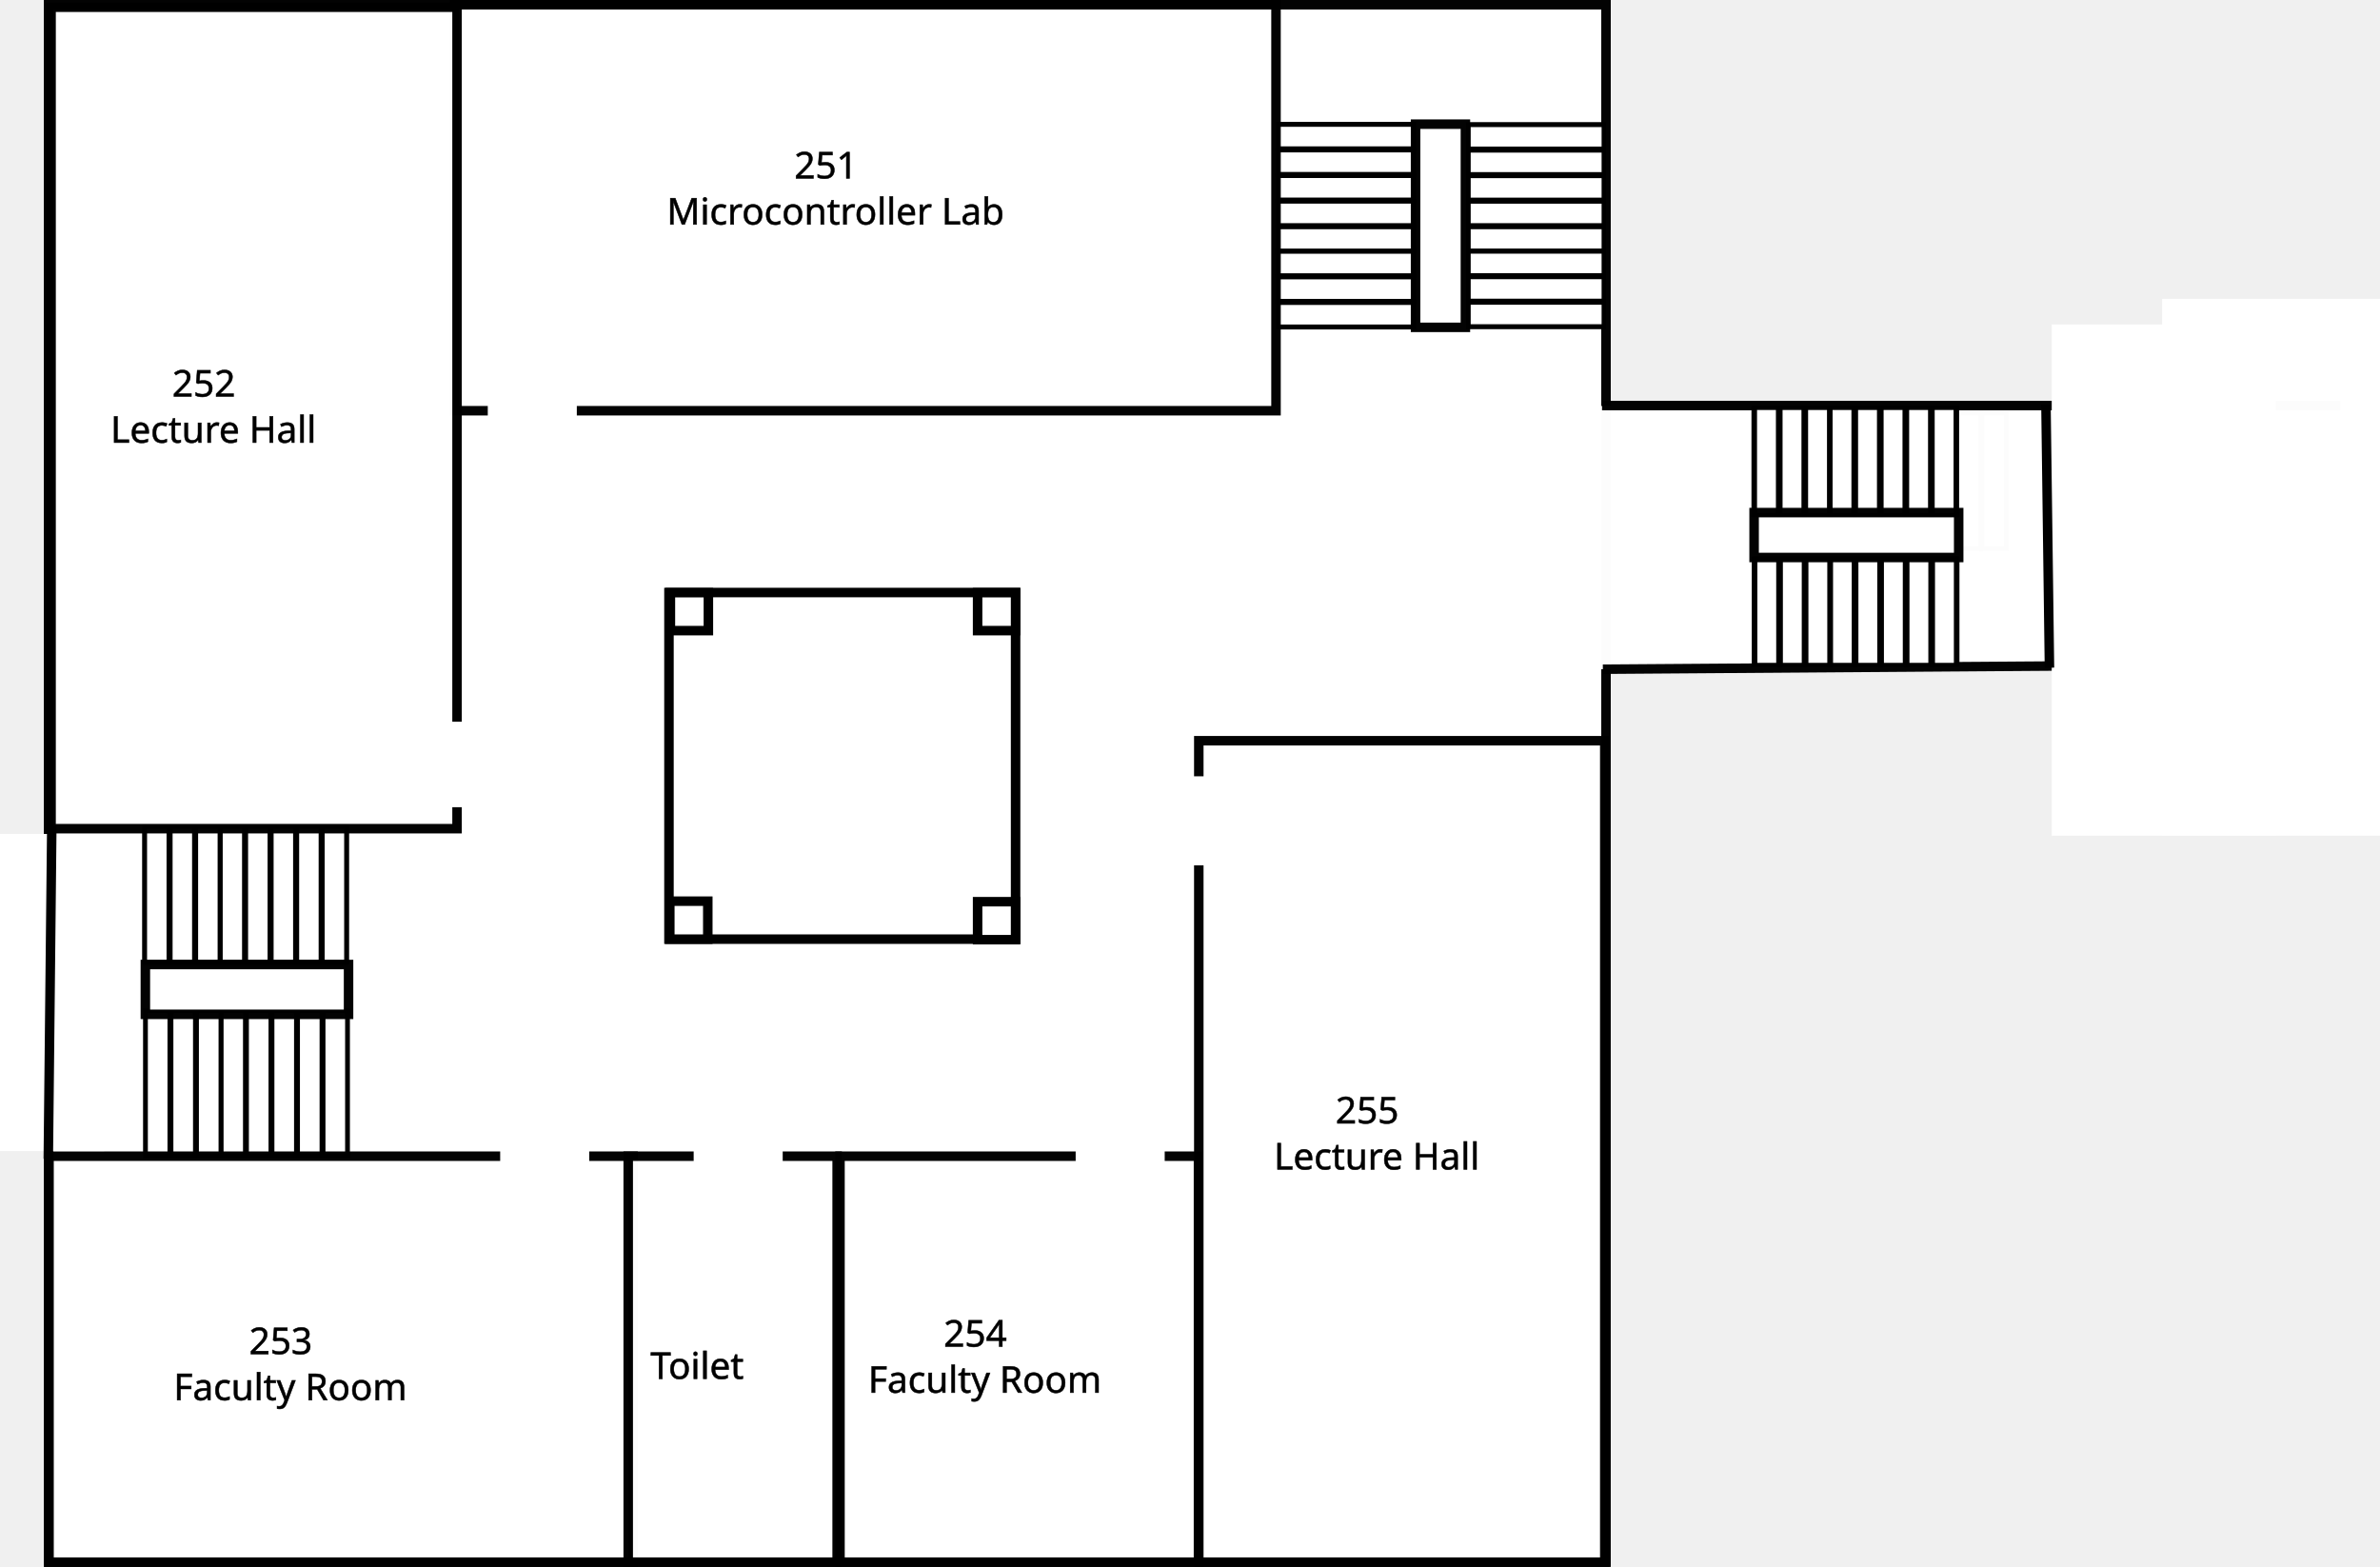
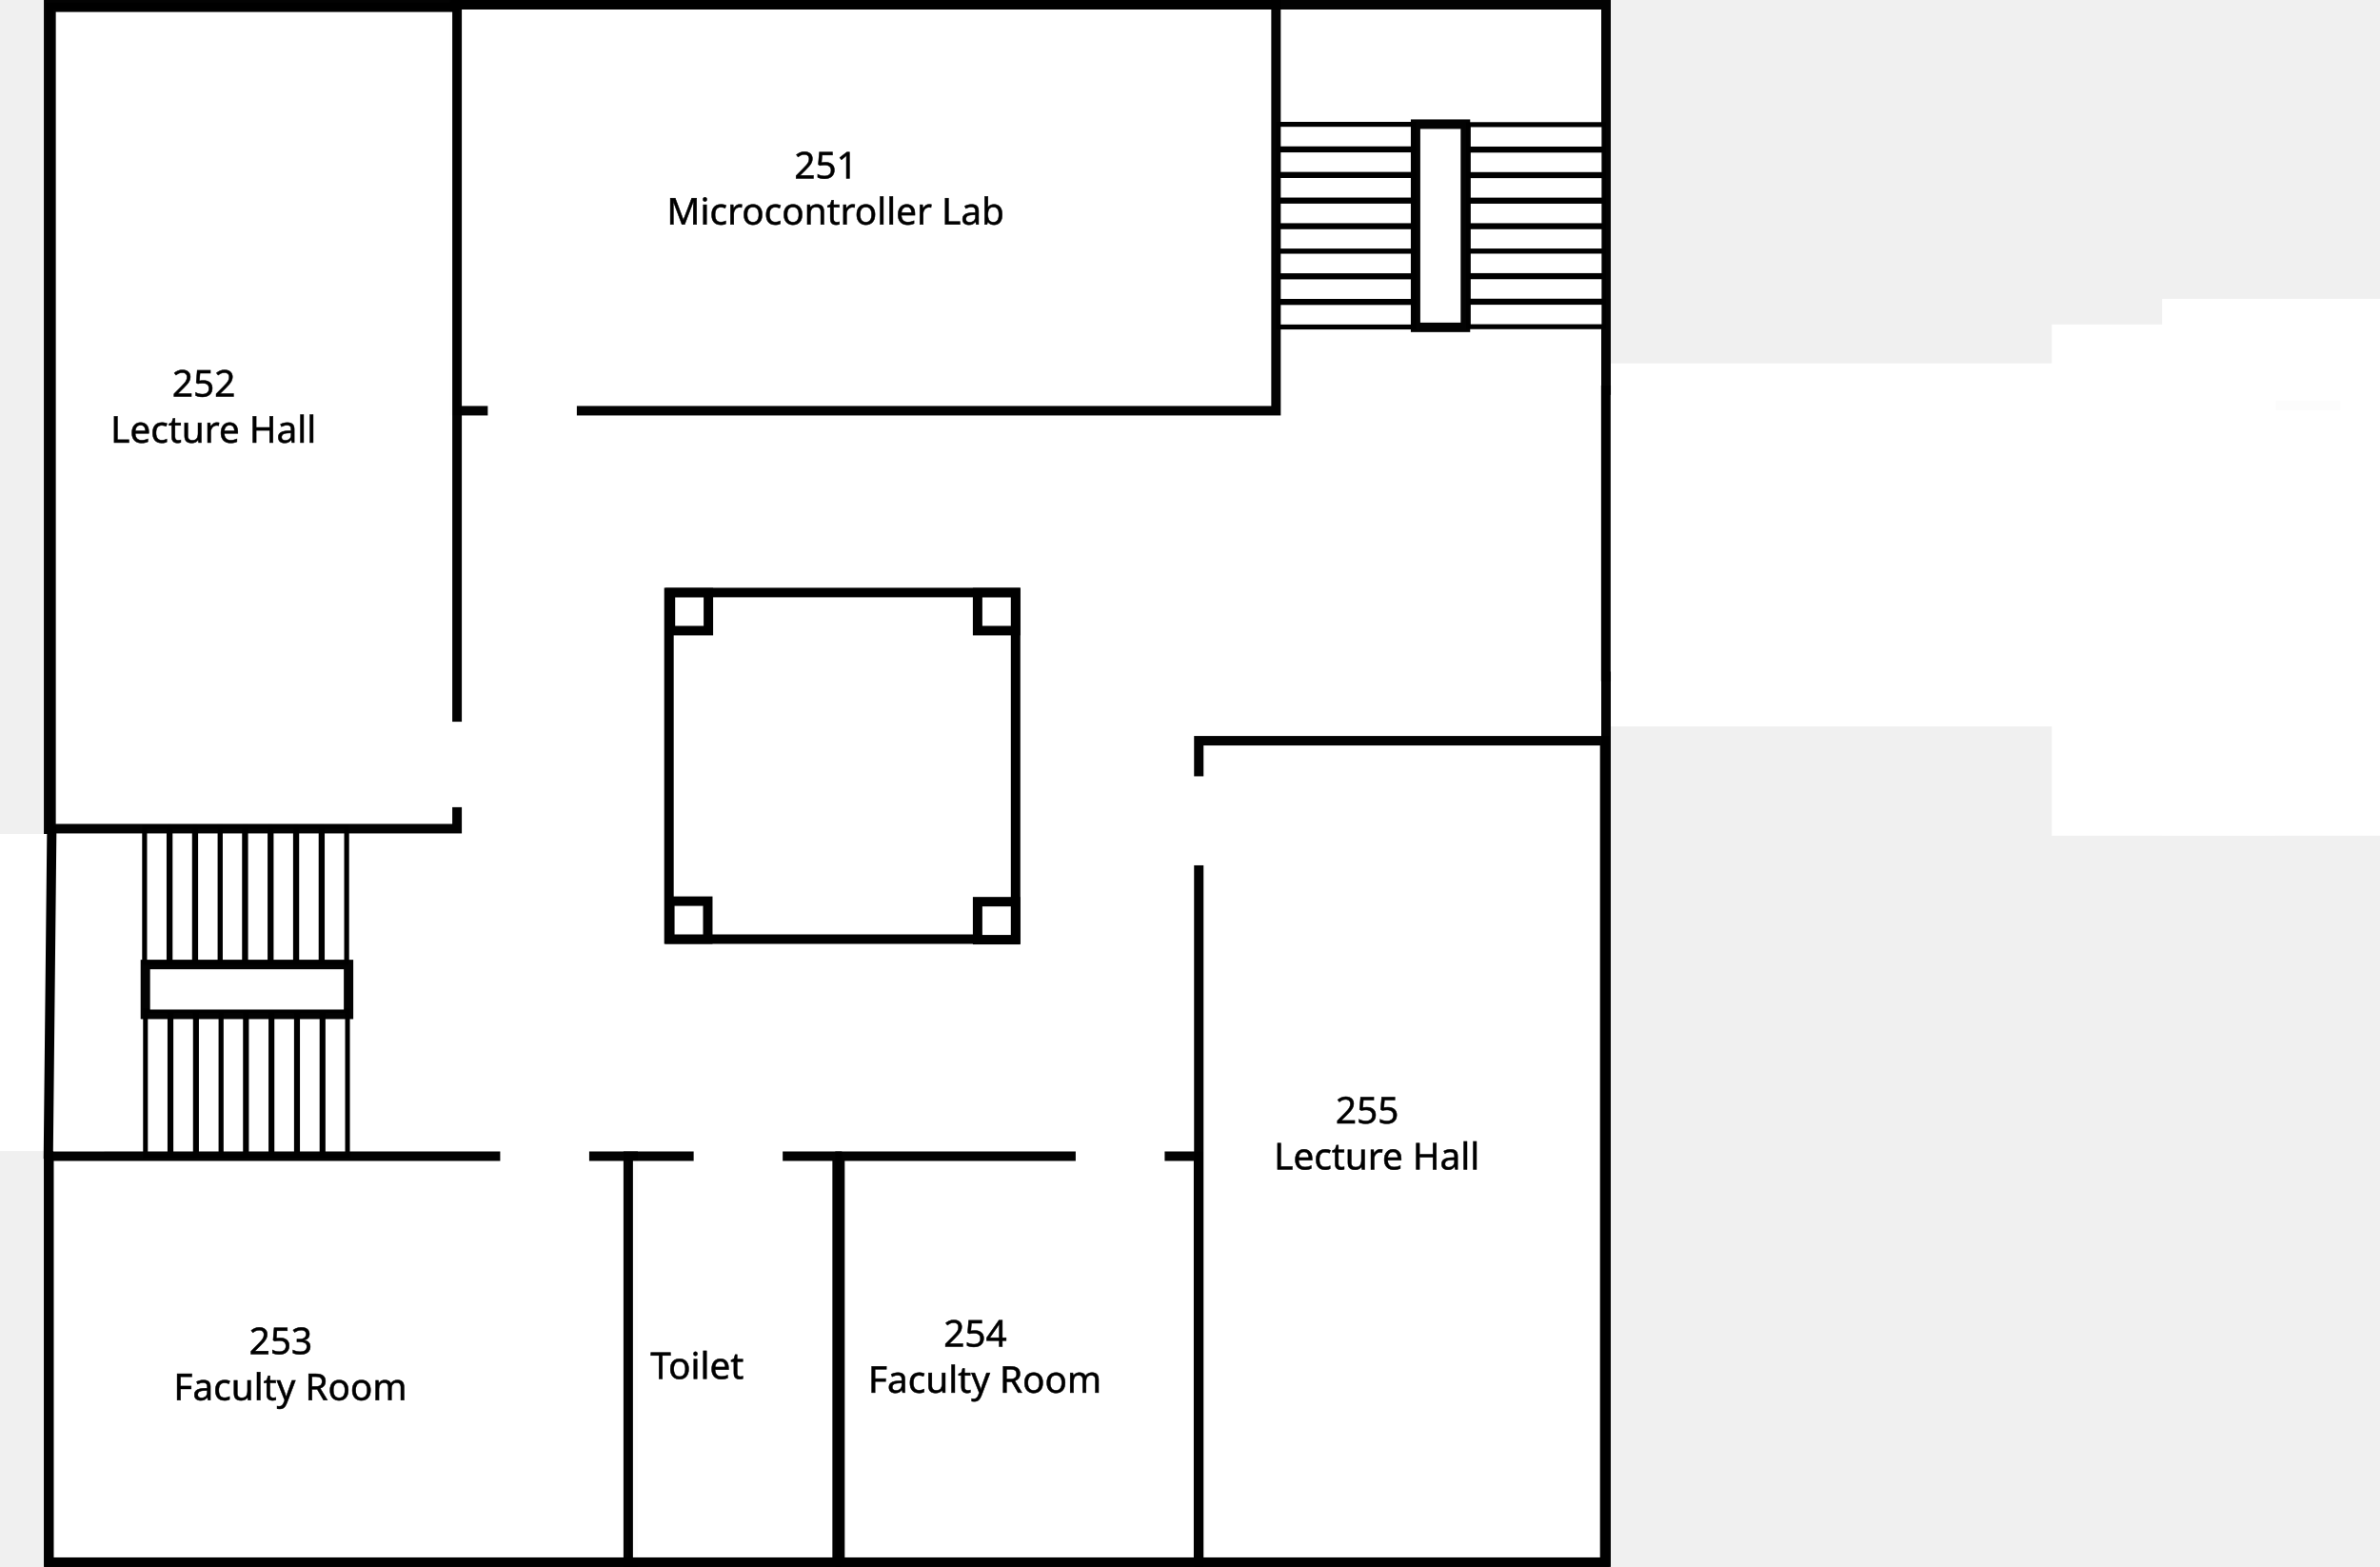
<svg xmlns="http://www.w3.org/2000/svg" width="501.242mm" height="330mm" viewBox="0 0 1894.46 1247.244" version="1.1" id="svg5" xml:space="preserve">
  <defs id="defs2">
    <rect x="1012.92" y="699.481" width="110.995" height="66.318" id="rect38719" />
    <rect x="1487.618" y="638.747" width="105.411" height="62.828" id="rect38713" />
    <rect x="998.959" y="737.177" width="109.599" height="67.016" id="rect38707" />
    <rect x="1025.386" y="777.84" width="103.8" height="103.691" id="rect26165" />
  </defs>
  <g id="layer1" transform="translate(-661.1566,-412.3352)">
    <g id="layer1-8" transform="translate(-210.4617,-103.2601)">
      <rect style="opacity:0.987;fill:#ffffff;stroke:#000000;stroke-width:7.559;stroke-dasharray:none" id="rect234" width="1239.685" height="1239.685" x="910.302" y="519.375" />
      <g id="g40256-0-9-5-5" transform="matrix(0,1.917767,-1.943787,0,1306.406,1195.841)" style="stroke-width:1.958">
        <rect style="fill:#ffffff;stroke:#000000;stroke-width:1.958;stroke-dasharray:none;stroke-opacity:1" id="rect36197-7-2-4-6" width="60.214" height="10.008" x="64.794" y="102.283" />
        <rect style="fill:#ffffff;stroke:#000000;stroke-width:1.958;stroke-dasharray:none;stroke-opacity:1" id="rect36197-3-0-2-6-2" width="60.214" height="10.008" x="64.794" y="91.828" />
        <rect style="fill:#ffffff;stroke:#000000;stroke-width:1.958;stroke-dasharray:none;stroke-opacity:1" id="rect36197-6-0-7-6-3" width="60.214" height="10.008" x="64.794" y="81.374" />
        <rect style="fill:#ffffff;stroke:#000000;stroke-width:1.958;stroke-dasharray:none;stroke-opacity:1" id="rect36197-1-6-56-0-1" width="60.214" height="10.008" x="64.794" y="112.737" />
        <rect style="fill:#ffffff;stroke:#000000;stroke-width:1.958;stroke-dasharray:none;stroke-opacity:1" id="rect36197-2-0-0-1-5" width="60.214" height="10.008" x="64.794" y="123.191" />
        <rect style="fill:#ffffff;stroke:#000000;stroke-width:1.958;stroke-dasharray:none;stroke-opacity:1" id="rect36197-9-3-4-77-8" width="60.214" height="10.008" x="64.794" y="133.199" />
        <rect style="fill:#ffffff;stroke:#000000;stroke-width:1.958;stroke-dasharray:none;stroke-opacity:1" id="rect36197-1-3-5-2-5-8" width="60.214" height="10.008" x="64.794" y="143.653" />
        <rect style="fill:#ffffff;stroke:#000000;stroke-width:1.958;stroke-dasharray:none;stroke-opacity:1" id="rect36197-2-1-2-3-3-9" width="60.214" height="10.008" x="64.794" y="154.108" />
      </g>
      <rect style="opacity:0.987;fill:#ffffff;stroke:#000000;stroke-width:7.559;stroke-dasharray:none" id="rect2352" width="464.882" height="323.15" x="910.641" y="1435.91" />
      <rect style="opacity:0.987;fill:#ffffff;stroke:#000000;stroke-width:7.559;stroke-dasharray:none" id="rect2354" width="166.299" height="323.15" x="1371.674" y="1435.91" />
      <rect style="opacity:0.987;fill:#ffffff;stroke:#000000;stroke-width:7.559;stroke-dasharray:none" id="rect2356" width="323.15" height="653.858" x="1825.852" y="1105.201" />
      <rect style="opacity:0.987;fill:#ffffff;stroke:#000000;stroke-width:7.559;stroke-dasharray:none" id="rect2358" width="285.354" height="323.15" x="1540.241" y="1435.91" />
      <rect style="opacity:0.987;fill:#ffffff;stroke:#000000;stroke-width:7.559;stroke-dasharray:none" id="rect2360" width="653.858" height="323.15" x="1233.452" y="519.375" />
      <g id="g40256" transform="matrix(1.791585,0,0,1.949617,1773.2,455.9055)" style="stroke-width:2.022">
        <rect style="fill:#ffffff;stroke:#000000;stroke-width:2.022;stroke-dasharray:none;stroke-opacity:1" id="rect36197" width="60.214" height="10.008" x="64.794" y="102.283" />
        <rect style="fill:#ffffff;stroke:#000000;stroke-width:2.022;stroke-dasharray:none;stroke-opacity:1" id="rect36197-3" width="60.214" height="10.008" x="64.794" y="91.828" />
        <rect style="fill:#ffffff;stroke:#000000;stroke-width:2.022;stroke-dasharray:none;stroke-opacity:1" id="rect36197-6" width="60.214" height="10.008" x="64.794" y="81.374" />
        <rect style="fill:#ffffff;stroke:#000000;stroke-width:2.022;stroke-dasharray:none;stroke-opacity:1" id="rect36197-1" width="60.214" height="10.008" x="64.794" y="112.737" />
        <rect style="fill:#ffffff;stroke:#000000;stroke-width:2.022;stroke-dasharray:none;stroke-opacity:1" id="rect36197-2" width="60.214" height="10.008" x="64.794" y="123.191" />
        <rect style="fill:#ffffff;stroke:#000000;stroke-width:2.022;stroke-dasharray:none;stroke-opacity:1" id="rect36197-9" width="60.214" height="10.008" x="64.794" y="133.199" />
        <rect style="fill:#ffffff;stroke:#000000;stroke-width:2.022;stroke-dasharray:none;stroke-opacity:1" id="rect36197-1-3" width="60.214" height="10.008" x="64.794" y="143.653" />
        <rect style="fill:#ffffff;stroke:#000000;stroke-width:2.022;stroke-dasharray:none;stroke-opacity:1" id="rect36197-2-1" width="60.214" height="10.008" x="64.794" y="154.108" />
      </g>
      <g id="g40256-0" transform="matrix(1.791503,0,0,1.944224,1924.344,456.5674)" style="stroke-width:2.025">
        <rect style="fill:#ffffff;stroke:#000000;stroke-width:2.025;stroke-dasharray:none;stroke-opacity:1" id="rect36197-7" width="60.214" height="10.008" x="64.794" y="102.283" />
        <rect style="fill:#ffffff;stroke:#000000;stroke-width:2.025;stroke-dasharray:none;stroke-opacity:1" id="rect36197-3-0" width="60.214" height="10.008" x="64.794" y="91.828" />
        <rect style="fill:#ffffff;stroke:#000000;stroke-width:2.025;stroke-dasharray:none;stroke-opacity:1" id="rect36197-6-0" width="60.214" height="10.008" x="64.794" y="81.374" />
        <rect style="fill:#ffffff;stroke:#000000;stroke-width:2.025;stroke-dasharray:none;stroke-opacity:1" id="rect36197-1-6" width="60.214" height="10.008" x="64.794" y="112.737" />
        <rect style="fill:#ffffff;stroke:#000000;stroke-width:2.025;stroke-dasharray:none;stroke-opacity:1" id="rect36197-2-0" width="60.214" height="10.008" x="64.794" y="123.191" />
        <rect style="fill:#ffffff;stroke:#000000;stroke-width:2.025;stroke-dasharray:none;stroke-opacity:1" id="rect36197-9-3" width="60.214" height="10.008" x="64.794" y="133.199" />
        <rect style="fill:#ffffff;stroke:#000000;stroke-width:2.025;stroke-dasharray:none;stroke-opacity:1" id="rect36197-1-3-5" width="60.214" height="10.008" x="64.794" y="143.653" />
        <rect style="fill:#ffffff;stroke:#000000;stroke-width:2.025;stroke-dasharray:none;stroke-opacity:1" id="rect36197-2-1-2" width="60.214" height="10.008" x="64.794" y="154.108" />
      </g>
      <g id="g40256-0-8" transform="matrix(0,1.791503,-1.944224,0,2626.849,728.3724)" style="stroke-width:2.025">
        <rect style="fill:#ffffff;stroke:#000000;stroke-width:2.025;stroke-dasharray:none;stroke-opacity:1" id="rect36197-7-8" width="60.214" height="10.008" x="64.794" y="102.283" />
        <rect style="fill:#ffffff;stroke:#000000;stroke-width:2.025;stroke-dasharray:none;stroke-opacity:1" id="rect36197-3-0-5" width="60.214" height="10.008" x="64.794" y="91.828" />
        <rect style="fill:#ffffff;stroke:#000000;stroke-width:2.025;stroke-dasharray:none;stroke-opacity:1" id="rect36197-6-0-8" width="60.214" height="10.008" x="64.794" y="81.374" />
        <rect style="fill:#ffffff;stroke:#000000;stroke-width:2.025;stroke-dasharray:none;stroke-opacity:1" id="rect36197-1-6-5" width="60.214" height="10.008" x="64.794" y="112.737" />
        <rect style="fill:#ffffff;stroke:#000000;stroke-width:2.025;stroke-dasharray:none;stroke-opacity:1" id="rect36197-2-0-1" width="60.214" height="10.008" x="64.794" y="123.191" />
        <rect style="fill:#ffffff;stroke:#000000;stroke-width:2.025;stroke-dasharray:none;stroke-opacity:1" id="rect36197-9-3-8" width="60.214" height="10.008" x="64.794" y="133.199" />
        <rect style="fill:#ffffff;stroke:#000000;stroke-width:2.025;stroke-dasharray:none;stroke-opacity:1" id="rect36197-1-3-5-1" width="60.214" height="10.008" x="64.794" y="143.653" />
        <rect style="fill:#ffffff;stroke:#000000;stroke-width:2.025;stroke-dasharray:none;stroke-opacity:1" id="rect36197-2-1-2-2" width="60.214" height="10.008" x="64.794" y="154.108" />
      </g>
      <rect style="opacity:0.987;fill:#ffffff;fill-opacity:1;stroke:#ffffff;stroke-width:7.559;stroke-dasharray:none;stroke-opacity:1" id="rect19603" width="587.69" height="201.976" x="2094.36" y="842.524" />
      <path style="opacity:0.987;fill:#ffffff;fill-opacity:1;stroke:#000000;stroke-width:7.559;stroke-dasharray:none;stroke-opacity:1" d="m 2146.832,838.432 h 587.69 z" id="path18875" />
      <path style="opacity:0.987;fill:#ffffff;fill-opacity:1;stroke:#000000;stroke-width:7.559;stroke-dasharray:none;stroke-opacity:1" d="m 2147.49,1048.28 529.27,-3.78 z" id="path20804" />
      <rect style="opacity:0.987;fill:#ffffff;fill-opacity:1;stroke:#ffffff;stroke-width:7.559;stroke-dasharray:none;stroke-opacity:1" id="rect21024" width="165.856" height="419.724" x="2596.442" y="757.289" />
      <g id="g40256-0-9" transform="matrix(0,1.419343,-1.944224,0,2587.066,748.345)" style="stroke-width:2.275">
        <rect style="fill:#ffffff;stroke:#000000;stroke-width:2.275;stroke-dasharray:none;stroke-opacity:1" id="rect36197-7-2" width="60.214" height="10.008" x="64.794" y="102.283" />
        <rect style="fill:#ffffff;stroke:#000000;stroke-width:2.275;stroke-dasharray:none;stroke-opacity:1" id="rect36197-3-0-2" width="60.214" height="10.008" x="64.794" y="91.828" />
        <rect style="fill:#ffffff;stroke:#000000;stroke-width:2.275;stroke-dasharray:none;stroke-opacity:1" id="rect36197-6-0-7" width="60.214" height="10.008" x="64.794" y="81.374" />
        <rect style="fill:#ffffff;stroke:#000000;stroke-width:2.275;stroke-dasharray:none;stroke-opacity:1" id="rect36197-1-6-56" width="60.214" height="10.008" x="64.794" y="112.737" />
        <rect style="fill:#ffffff;stroke:#000000;stroke-width:2.275;stroke-dasharray:none;stroke-opacity:1" id="rect36197-2-0-0" width="60.214" height="10.008" x="64.794" y="123.191" />
        <rect style="fill:#ffffff;stroke:#000000;stroke-width:2.275;stroke-dasharray:none;stroke-opacity:1" id="rect36197-9-3-4" width="60.214" height="10.008" x="64.794" y="133.199" />
        <rect style="fill:#ffffff;stroke:#000000;stroke-width:2.275;stroke-dasharray:none;stroke-opacity:1" id="rect36197-1-3-5-2" width="60.214" height="10.008" x="64.794" y="143.653" />
        <rect style="fill:#ffffff;stroke:#000000;stroke-width:2.275;stroke-dasharray:none;stroke-opacity:1" id="rect36197-2-1-2-3" width="60.214" height="10.008" x="64.794" y="154.108" />
      </g>
      <g id="g40256-0-9-2" transform="matrix(0,1.40677,-1.944224,0,2587.312,868.945)" style="stroke-width:2.285">
        <rect style="fill:#ffffff;stroke:#000000;stroke-width:2.285;stroke-dasharray:none;stroke-opacity:1" id="rect36197-7-2-3" width="60.214" height="10.008" x="64.794" y="102.283" />
        <rect style="fill:#ffffff;stroke:#000000;stroke-width:2.285;stroke-dasharray:none;stroke-opacity:1" id="rect36197-3-0-2-7" width="60.214" height="10.008" x="64.794" y="91.828" />
        <rect style="fill:#ffffff;stroke:#000000;stroke-width:2.285;stroke-dasharray:none;stroke-opacity:1" id="rect36197-6-0-7-4" width="60.214" height="10.008" x="64.794" y="81.374" />
        <rect style="fill:#ffffff;stroke:#000000;stroke-width:2.285;stroke-dasharray:none;stroke-opacity:1" id="rect36197-1-6-56-5" width="60.214" height="10.008" x="64.794" y="112.737" />
        <rect style="fill:#ffffff;stroke:#000000;stroke-width:2.285;stroke-dasharray:none;stroke-opacity:1" id="rect36197-2-0-0-8" width="60.214" height="10.008" x="64.794" y="123.191" />
        <rect style="fill:#ffffff;stroke:#000000;stroke-width:2.285;stroke-dasharray:none;stroke-opacity:1" id="rect36197-9-3-4-7" width="60.214" height="10.008" x="64.794" y="133.199" />
        <rect style="fill:#ffffff;stroke:#000000;stroke-width:2.285;stroke-dasharray:none;stroke-opacity:1" id="rect36197-1-3-5-2-4" width="60.214" height="10.008" x="64.794" y="143.653" />
        <rect style="fill:#ffffff;stroke:#000000;stroke-width:2.285;stroke-dasharray:none;stroke-opacity:1" id="rect36197-2-1-2-3-9" width="60.214" height="10.008" x="64.794" y="154.108" />
      </g>
      <rect style="opacity:0.987;fill:#ffffff;fill-opacity:1;stroke:#000000;stroke-width:7.559;stroke-dasharray:none;stroke-opacity:1" id="rect22093" width="162.841" height="35.751" x="2267.872" y="923.607" />
      <rect style="opacity:0.987;fill:#ffffff;stroke:#000000;stroke-width:7.559;stroke-dasharray:none" id="rect13298" width="39.685" height="161.738" x="1998.384" y="614.423" />
      <g id="g40256-0-9-5" transform="matrix(0,1.79814,-1.943787,0,1305.716,1057.039)" style="stroke-width:2.022">
        <rect style="fill:#ffffff;stroke:#000000;stroke-width:2.022;stroke-dasharray:none;stroke-opacity:1" id="rect36197-7-2-4" width="60.214" height="10.008" x="64.794" y="102.283" />
        <rect style="fill:#ffffff;stroke:#000000;stroke-width:2.022;stroke-dasharray:none;stroke-opacity:1" id="rect36197-3-0-2-6" width="60.214" height="10.008" x="64.794" y="91.828" />
        <rect style="fill:#ffffff;stroke:#000000;stroke-width:2.022;stroke-dasharray:none;stroke-opacity:1" id="rect36197-6-0-7-6" width="60.214" height="10.008" x="64.794" y="81.374" />
        <rect style="fill:#ffffff;stroke:#000000;stroke-width:2.022;stroke-dasharray:none;stroke-opacity:1" id="rect36197-1-6-56-0" width="60.214" height="10.008" x="64.794" y="112.737" />
        <rect style="fill:#ffffff;stroke:#000000;stroke-width:2.022;stroke-dasharray:none;stroke-opacity:1" id="rect36197-2-0-0-1" width="60.214" height="10.008" x="64.794" y="123.191" />
        <rect style="fill:#ffffff;stroke:#000000;stroke-width:2.022;stroke-dasharray:none;stroke-opacity:1" id="rect36197-9-3-4-77" width="60.214" height="10.008" x="64.794" y="133.199" />
        <rect style="fill:#ffffff;stroke:#000000;stroke-width:2.022;stroke-dasharray:none;stroke-opacity:1" id="rect36197-1-3-5-2-5" width="60.214" height="10.008" x="64.794" y="143.653" />
        <rect style="fill:#ffffff;stroke:#000000;stroke-width:2.022;stroke-dasharray:none;stroke-opacity:1" id="rect36197-2-1-2-3-3" width="60.214" height="10.008" x="64.794" y="154.108" />
      </g>
      <rect style="opacity:0.987;fill:#ffffff;stroke:#000000;stroke-width:7.559;stroke-dasharray:none" id="rect13298-1" width="39.685" height="161.738" x="1283.315" y="-1149.063" transform="rotate(90)" />
      <rect style="opacity:0.987;fill:#ffffff;stroke:#000000;stroke-width:7.559;stroke-dasharray:none" id="rect2242" width="323.15" height="653.858" x="912.277" y="521.349" />
      <text xml:space="preserve" id="text26163" style="font-size:29.333px;font-family:sans-serif;-inkscape-font-specification:'sans-serif, Normal';white-space:pre;shape-inside:url(#rect26165);display:inline;opacity:0.987;fill:#ffffff;fill-opacity:1;stroke:#000000;stroke-width:7.559;stroke-dasharray:none;stroke-opacity:1" />
      <rect style="opacity:1;fill:#ffffff;fill-opacity:1;stroke:#ffffff;stroke-width:7.559;stroke-dasharray:none;stroke-opacity:1" id="rect33222" width="75.393" height="244.845" x="875.398" y="1183.196" />
      <text xml:space="preserve" style="font-style:normal;font-variant:normal;font-weight:normal;font-stretch:normal;font-size:14.667px;font-family:sans-serif;-inkscape-font-specification:sans-serif;font-variant-ligatures:normal;font-variant-caps:normal;font-variant-numeric:normal;font-variant-east-asian:normal;opacity:1;fill:#000000;fill-opacity:1;stroke:#000000;stroke-width:0.378;stroke-dasharray:none;stroke-opacity:1" x="1033.165" y="774.874" id="text33434">
        <tspan id="tspan33432" x="1033.165" y="774.874" />
      </text>
      <text xml:space="preserve" style="font-style:normal;font-variant:normal;font-weight:normal;font-stretch:normal;font-size:29.333px;font-family:sans-serif;-inkscape-font-specification:'sans-serif, Normal';font-variant-ligatures:normal;font-variant-caps:normal;font-variant-numeric:normal;font-variant-east-asian:normal;opacity:1;fill:#000000;fill-opacity:1;stroke:#000000;stroke-width:0.378;stroke-dasharray:none;stroke-opacity:1" x="1032.653" y="761.656" id="text38703">
        <tspan id="tspan38701" x="1032.653" y="761.656" />
      </text>
      <text xml:space="preserve" id="text38705" style="font-style:normal;font-variant:normal;font-weight:normal;font-stretch:normal;font-size:29.333px;font-family:sans-serif;-inkscape-font-specification:'sans-serif, Normal';font-variant-ligatures:normal;font-variant-caps:normal;font-variant-numeric:normal;font-variant-east-asian:normal;white-space:pre;shape-inside:url(#rect38707);display:inline;opacity:1;fill:#000000;fill-opacity:1;stroke:#000000;stroke-width:0.378;stroke-dasharray:none;stroke-opacity:1" />
      <text xml:space="preserve" id="text38711" style="font-style:normal;font-variant:normal;font-weight:normal;font-stretch:normal;font-size:29.333px;font-family:sans-serif;-inkscape-font-specification:'sans-serif, Normal';font-variant-ligatures:normal;font-variant-caps:normal;font-variant-numeric:normal;font-variant-east-asian:normal;white-space:pre;shape-inside:url(#rect38713);display:inline;opacity:1;fill:#000000;fill-opacity:1;stroke:#000000;stroke-width:0.378;stroke-dasharray:none;stroke-opacity:1" />
      <text xml:space="preserve" id="text38717" style="font-style:normal;font-variant:normal;font-weight:normal;font-stretch:normal;font-size:29.333px;font-family:sans-serif;-inkscape-font-specification:'sans-serif, Normal';font-variant-ligatures:normal;font-variant-caps:normal;font-variant-numeric:normal;font-variant-east-asian:normal;white-space:pre;shape-inside:url(#rect38719);display:inline;opacity:1;fill:#000000;fill-opacity:1;stroke:#000000;stroke-width:0.378;stroke-dasharray:none;stroke-opacity:1" />
      <text xml:space="preserve" style="font-style:normal;font-variant:normal;font-weight:normal;font-stretch:normal;font-size:29.333px;font-family:sans-serif;-inkscape-font-specification:'sans-serif, Normal';font-variant-ligatures:normal;font-variant-caps:normal;font-variant-numeric:normal;font-variant-east-asian:normal;opacity:1;fill:#000000;fill-opacity:1;stroke:#000000;stroke-width:0.378;stroke-dasharray:none;stroke-opacity:1" x="1042.938" y="700.179" id="text38725">
        <tspan id="tspan38723" x="1042.938" y="700.179" />
      </text>
      <text xml:space="preserve" style="font-style:normal;font-variant:normal;font-weight:normal;font-stretch:normal;font-size:29.333px;font-family:sans-serif;-inkscape-font-specification:'sans-serif, Normal';font-variant-ligatures:normal;font-variant-caps:normal;font-variant-numeric:normal;font-variant-east-asian:normal;opacity:1;fill:#000000;fill-opacity:1;stroke:#000000;stroke-width:0.378;stroke-dasharray:none;stroke-opacity:1" x="1563.363" y="657.596" id="text38731">
        <tspan id="tspan38729" x="1563.363" y="657.596" style="text-align:center;text-anchor:middle">251</tspan>
        <tspan x="1563.363" y="694.262" id="tspan38733" style="text-align:center;text-anchor:middle">Microcontroller Lab</tspan>
      </text>
      <text xml:space="preserve" style="font-style:normal;font-variant:normal;font-weight:normal;font-stretch:normal;font-size:29.333px;font-family:sans-serif;-inkscape-font-specification:'sans-serif, Normal';font-variant-ligatures:normal;font-variant-caps:normal;font-variant-numeric:normal;font-variant-east-asian:normal;text-align:center;text-anchor:middle;opacity:1;fill:#000000;fill-opacity:1;stroke:#000000;stroke-width:0.378;stroke-dasharray:none;stroke-opacity:1" x="1068.194" y="831.256" id="text38737">
        <tspan id="tspan38735" x="1068.194" y="831.256">252</tspan>
        <tspan x="1068.194" y="867.923" id="tspan38739">Lecture Hall</tspan>
      </text>
      <text xml:space="preserve" style="font-style:normal;font-variant:normal;font-weight:normal;font-stretch:normal;font-size:29.333px;font-family:sans-serif;-inkscape-font-specification:'sans-serif, Normal';font-variant-ligatures:normal;font-variant-caps:normal;font-variant-numeric:normal;font-variant-east-asian:normal;text-align:center;text-anchor:middle;opacity:1;fill:#000000;fill-opacity:1;stroke:#000000;stroke-width:0.378;stroke-dasharray:none;stroke-opacity:1" x="1129.403" y="1593.406" id="text38743">
        <tspan id="tspan38741" x="1129.403" y="1593.406">253</tspan>
        <tspan x="1129.403" y="1630.073" id="tspan38745">Faculty Room</tspan>
      </text>
      <text xml:space="preserve" style="font-style:normal;font-variant:normal;font-weight:normal;font-stretch:normal;font-size:29.333px;font-family:sans-serif;-inkscape-font-specification:'sans-serif, Normal';font-variant-ligatures:normal;font-variant-caps:normal;font-variant-numeric:normal;font-variant-east-asian:normal;text-align:center;text-anchor:middle;opacity:1;fill:#000000;fill-opacity:1;stroke:#000000;stroke-width:0.378;stroke-dasharray:none;stroke-opacity:1" x="1453.218" y="1613.151" id="text38749">
        <tspan id="tspan38747" x="1453.218" y="1613.151">Toilet</tspan>
      </text>
      <text xml:space="preserve" style="font-style:normal;font-variant:normal;font-weight:normal;font-stretch:normal;font-size:29.333px;font-family:sans-serif;-inkscape-font-specification:'sans-serif, Normal';font-variant-ligatures:normal;font-variant-caps:normal;font-variant-numeric:normal;font-variant-east-asian:normal;text-align:center;text-anchor:middle;opacity:1;fill:#000000;fill-opacity:1;stroke:#000000;stroke-width:0.378;stroke-dasharray:none;stroke-opacity:1" x="1682.258" y="1587.483" id="text38753">
        <tspan id="tspan38751" x="1682.258" y="1587.483">254</tspan>
        <tspan x="1682.258" y="1624.149" id="tspan38755">Faculty Room</tspan>
      </text>
      <text xml:space="preserve" style="font-style:normal;font-variant:normal;font-weight:normal;font-stretch:normal;font-size:29.333px;font-family:sans-serif;-inkscape-font-specification:'sans-serif, Normal';font-variant-ligatures:normal;font-variant-caps:normal;font-variant-numeric:normal;font-variant-east-asian:normal;text-align:center;text-anchor:middle;opacity:1;fill:#000000;fill-opacity:1;stroke:#000000;stroke-width:0.378;stroke-dasharray:none;stroke-opacity:1" x="1994.226" y="1409.779" id="text38759">
        <tspan id="tspan38757" x="1994.226" y="1409.779">255</tspan>
        <tspan x="1994.226" y="1446.446" id="tspan38761">Lecture Hall</tspan>
      </text>
      <rect style="fill:#ffffff;fill-opacity:1;stroke:#ffffff;stroke-width:7.559;stroke-dasharray:none;stroke-opacity:1" id="rect514" width="94.775" height="60.472" x="1202.459" y="1093.862" />
      <rect style="fill:#ffffff;fill-opacity:1;stroke:#ffffff;stroke-width:7.559;stroke-dasharray:none;stroke-opacity:1" id="rect1226" width="63.307" height="88.852" x="1273.54" y="1376.213" />
      <rect style="fill:#ffffff;fill-opacity:1;stroke:#ffffff;stroke-width:7.559;stroke-dasharray:none;stroke-opacity:1" id="rect1228" width="63.307" height="100.699" x="1731.62" y="1382.137" />
      <rect style="fill:#ffffff;fill-opacity:1;stroke:#ffffff;stroke-width:7.559;stroke-dasharray:none;stroke-opacity:1" id="rect1230" width="63.307" height="120.443" x="1427.55" y="1364.366" />
      <rect style="fill:#ffffff;fill-opacity:1;stroke:#ffffff;stroke-width:7.559;stroke-dasharray:none;stroke-opacity:1" id="rect1232" width="63.307" height="80.954" x="1263.668" y="797.69" />
      <rect style="fill:#ffffff;fill-opacity:1;stroke:#ffffff;stroke-width:7.559;stroke-dasharray:none;stroke-opacity:1" id="rect3466" width="136.239" height="63.307" x="1753.339" y="1137.301" />
      <rect style="fill:#ffffff;fill-opacity:1;stroke:#000000;stroke-width:7.559;stroke-dasharray:none;stroke-opacity:1" id="rect4246" width="275.906" height="275.906" x="1404.11" y="987.24" />
      <rect style="fill:#ffffff;fill-opacity:1;stroke:#000000;stroke-width:7.559;stroke-dasharray:none;stroke-opacity:1" id="rect7384" width="30.236" height="30.236" x="1649.775" y="987.331" />
      <rect style="fill:#ffffff;fill-opacity:1;stroke:#000000;stroke-width:7.559;stroke-dasharray:none;stroke-opacity:1" id="rect7386" width="30.236" height="30.236" x="1405.251" y="987.331" />
      <rect style="fill:#ffffff;fill-opacity:1;stroke:#000000;stroke-width:7.559;stroke-dasharray:none;stroke-opacity:1" id="rect7388" width="30.236" height="30.236" x="1404.779" y="1232.91" />
      <rect style="fill:#ffffff;fill-opacity:1;stroke:#000000;stroke-width:7.559;stroke-dasharray:none;stroke-opacity:1" id="rect7390" width="30.236" height="30.236" x="1649.775" y="1233.335" />
      <rect style="fill:#ffffff;stroke:#ffffff;stroke-width:7.559;stroke-opacity:1" id="rect711" width="170.815" height="399.398" x="2508.555" y="777.614" />
      <path style="fill:#ffffff;stroke:#000000;stroke-width:7.559;stroke-opacity:1" d="m 2500.179,837.645 2.792,209.425 z" id="path1477" />
      <path style="fill:#ffffff;stroke:#000000;stroke-width:7.559;stroke-opacity:1" d="m 912.852,1172.725 -2.792,265.272 z" id="path1641" />
    </g>
  </g>
+   <rect style="fill:#ffffff;fill-opacity:1;stroke:#000000;stroke-width:7.559;stroke-opacity:1" id="rect410" width="451.419" height="227.823" x="1278.266" y="310.561" />
+   <rect style="fill:#ffffff;fill-opacity:1;stroke:#ffffff;stroke-width:7.559;stroke-opacity:1" id="rect1592" width="474.549" height="281.373" x="1285.973" y="293.056" />
</svg>
